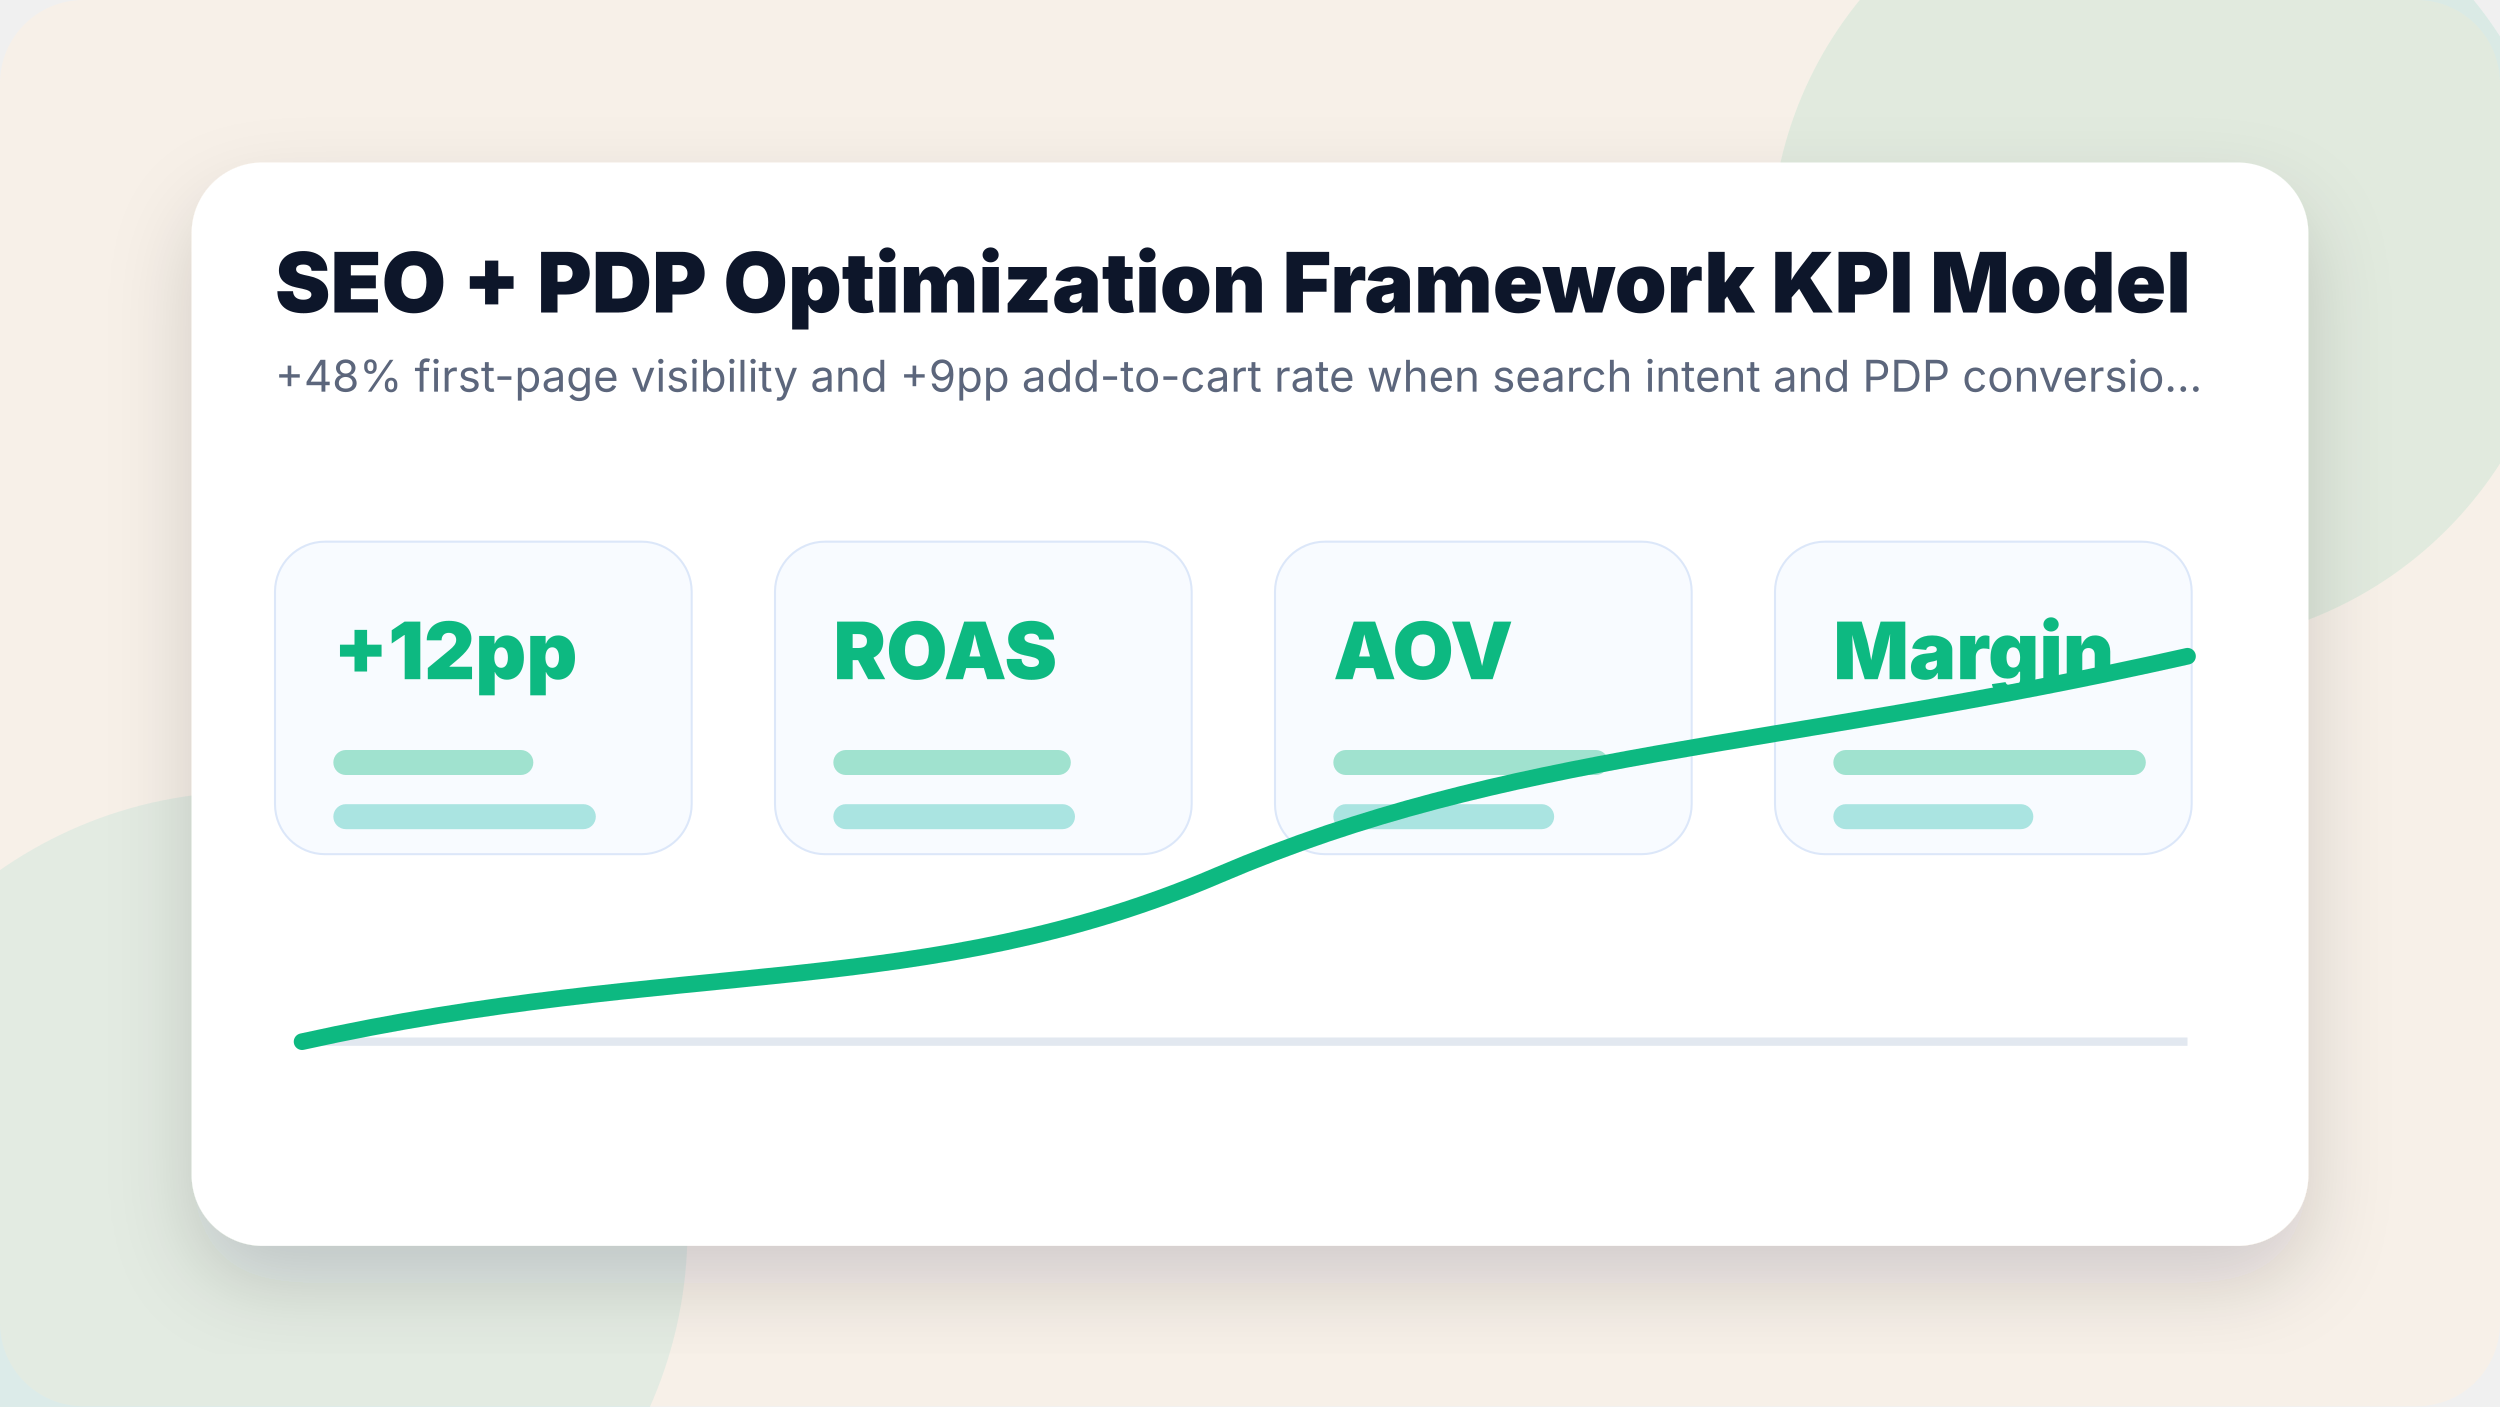
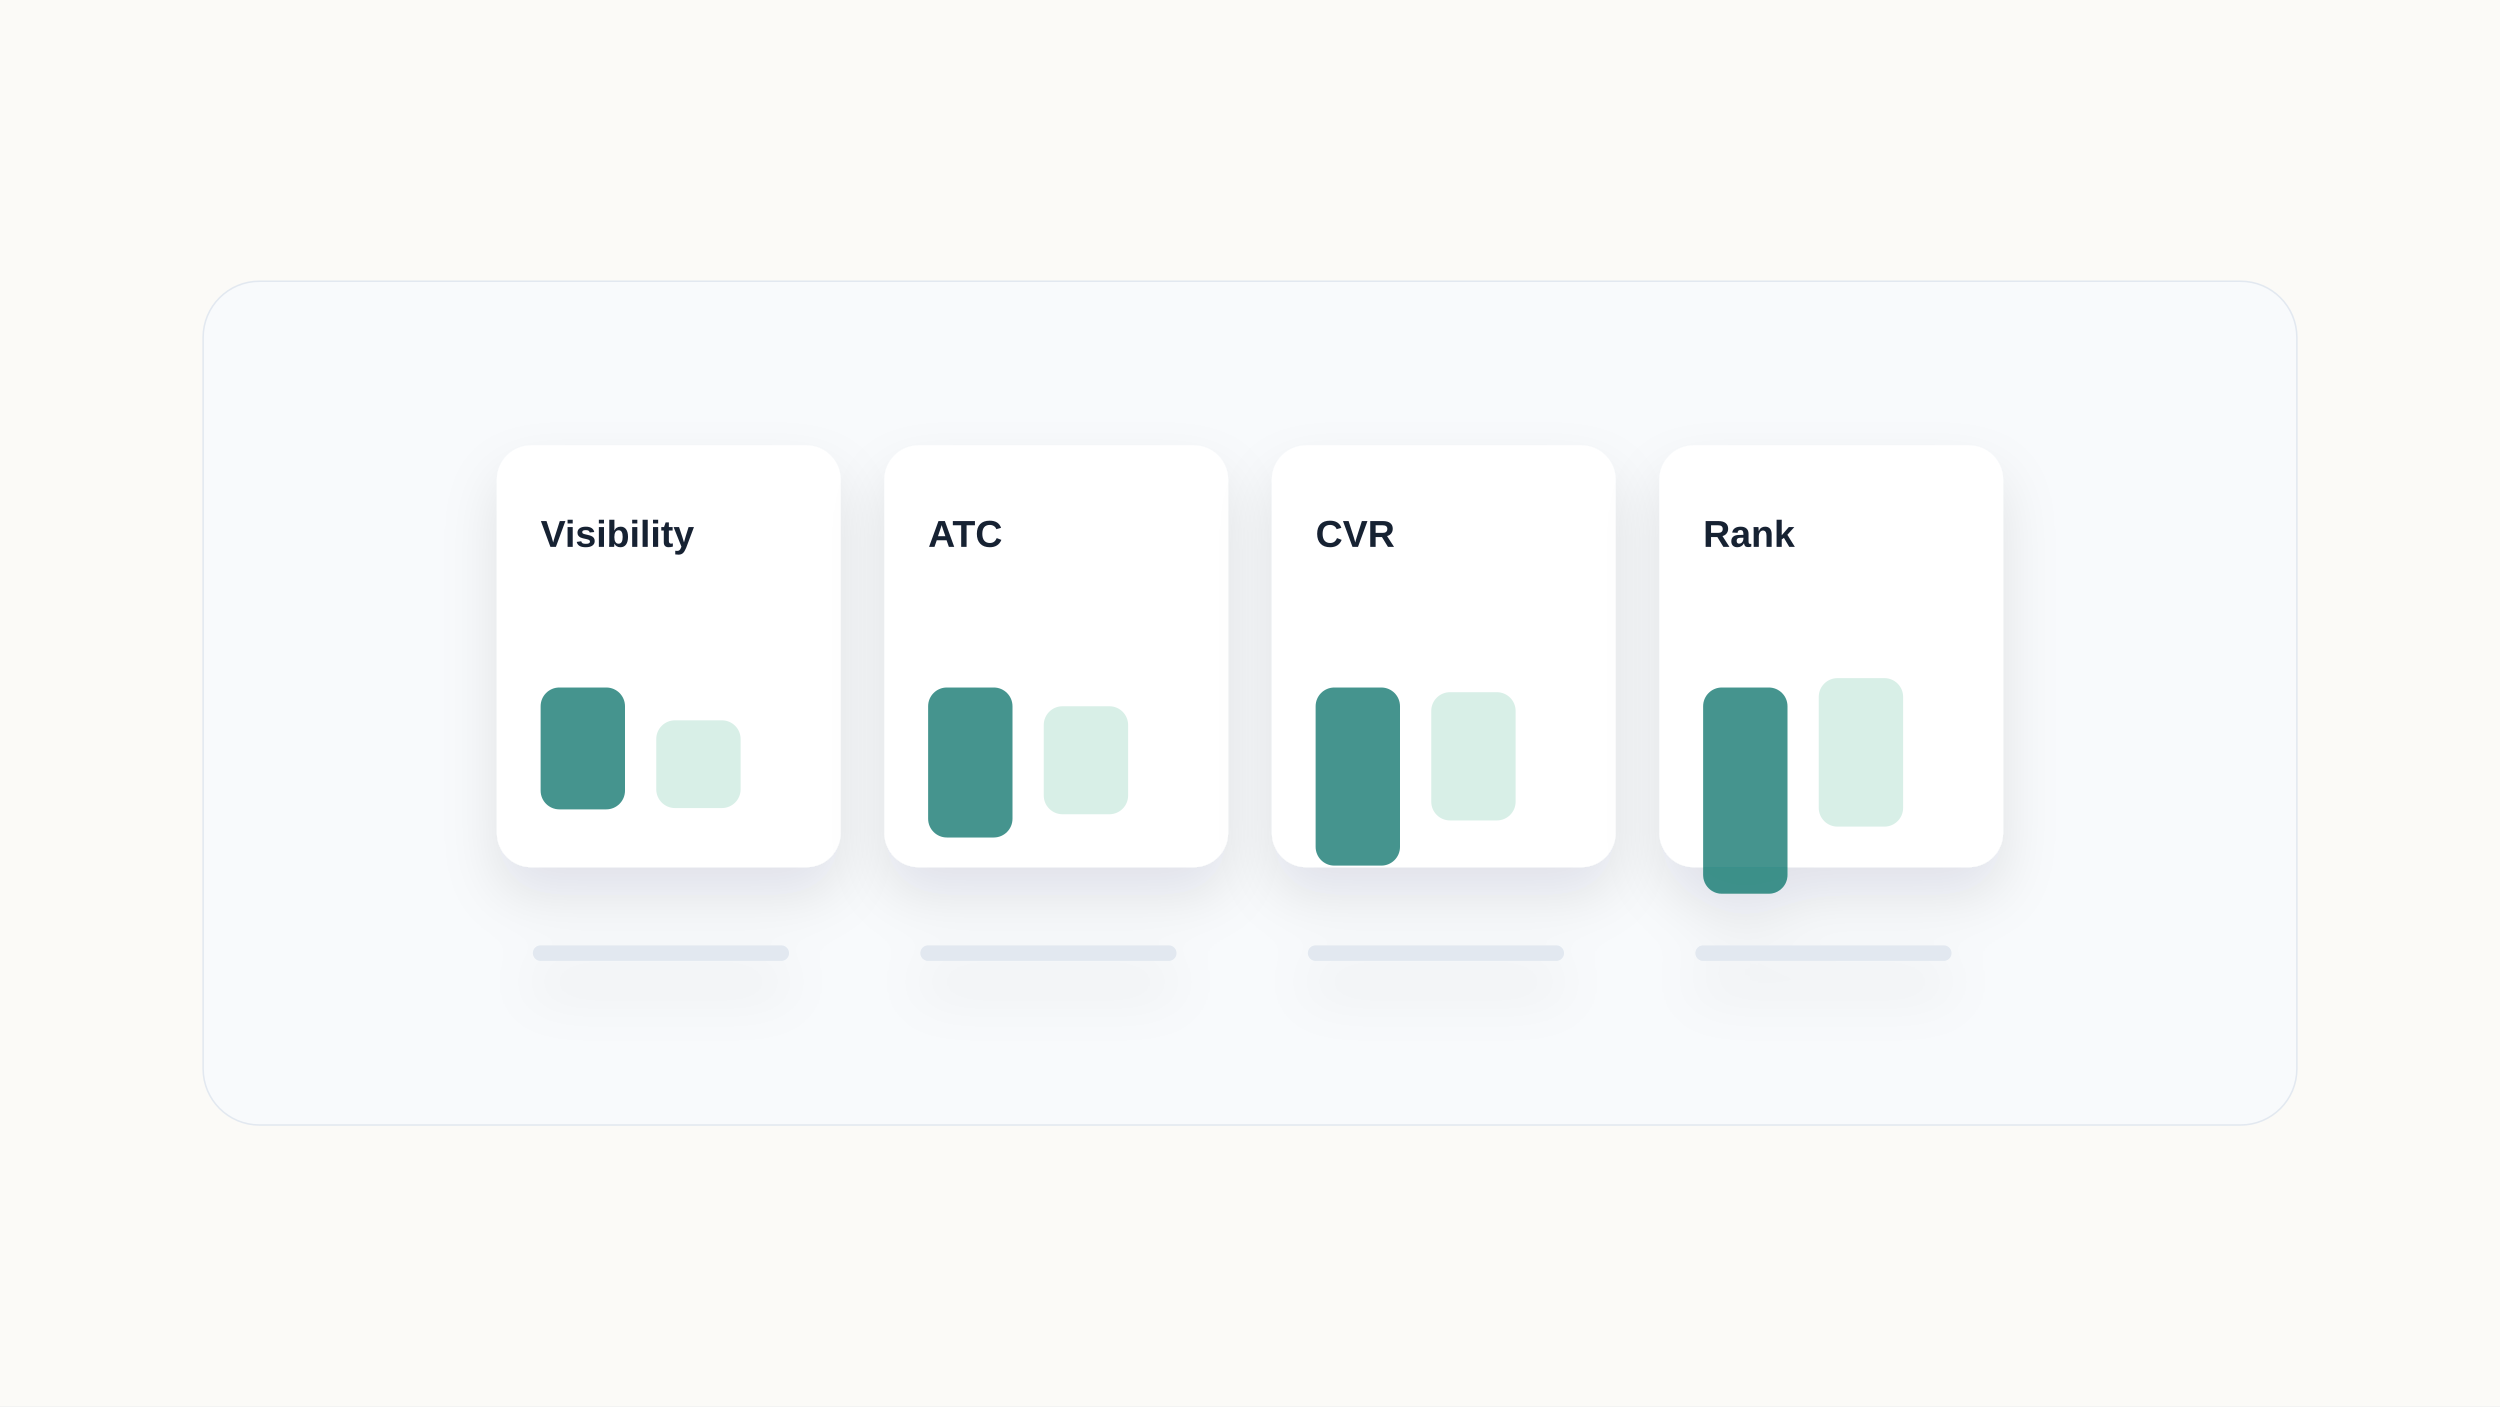
- <svg xmlns="http://www.w3.org/2000/svg" width="1200" height="675" viewBox="0 0 1200 675">
+ <svg xmlns="http://www.w3.org/2000/svg" width="1600" height="900" viewBox="0 0 1600 900" role="img">
  <defs>
-     <filter id="shadow">
-       <feDropShadow dx="0" dy="18" stdDeviation="20" flood-color="#0f172a" flood-opacity="0.16" />
+     <filter id="shadow" x="-20%" y="-20%" width="140%" height="150%">
+       <feDropShadow dx="0" dy="18" stdDeviation="18" flood-color="#0f172a" flood-opacity="0.10" />
    </filter>
  </defs>
-   <rect width="1200" height="675" rx="40" fill="#f7f0e8" />
-   <circle cx="1040" cy="120" r="190" fill="#10b981" opacity="0.10" />
-   <circle cx="120" cy="590" r="210" fill="#14b8a6" opacity="0.09" />
+   <rect width="1600" height="900" fill="#fbfaf7" />
+   <rect x="130" y="180" width="1340" height="540" rx="36" fill="#f8fafc" stroke="#e2e8f0" />
  <g filter="url(#shadow)">
-     <rect x="92" y="78" width="1016" height="520" rx="34" fill="#ffffff" />
-     <text x="132" y="150" font-family="Inter, Arial" font-size="40" font-weight="900" fill="#0f172a">SEO + PDP Optimization Framework KPI Model</text>
-     <text x="132" y="188" font-family="Inter, Arial" font-size="21" fill="#5b667b">+48% first-page visibility and +9pp add-to-cart rate when search intent and PDP conversio...</text>
-     <rect x="132" y="260" width="200" height="150" rx="24" fill="#f8fbff" stroke="#dce7f9" />
-     <text x="160" y="326" font-family="Inter, Arial" font-size="38" font-weight="900" fill="#10b981">+12pp</text>
-     <rect x="160" y="360" width="96" height="12" rx="6" fill="#10b981" opacity="0.38" />
-     <rect x="160" y="386" width="126" height="12" rx="6" fill="#14b8a6" opacity="0.34" />
-     <rect x="372" y="260" width="200" height="150" rx="24" fill="#f8fbff" stroke="#dce7f9" />
-     <text x="400" y="326" font-family="Inter, Arial" font-size="38" font-weight="900" fill="#10b981">ROAS</text>
-     <rect x="400" y="360" width="114" height="12" rx="6" fill="#10b981" opacity="0.38" />
-     <rect x="400" y="386" width="116" height="12" rx="6" fill="#14b8a6" opacity="0.34" />
-     <rect x="612" y="260" width="200" height="150" rx="24" fill="#f8fbff" stroke="#dce7f9" />
-     <text x="640" y="326" font-family="Inter, Arial" font-size="38" font-weight="900" fill="#10b981">AOV</text>
-     <rect x="640" y="360" width="132" height="12" rx="6" fill="#10b981" opacity="0.38" />
-     <rect x="640" y="386" width="106" height="12" rx="6" fill="#14b8a6" opacity="0.34" />
-     <rect x="852" y="260" width="200" height="150" rx="24" fill="#f8fbff" stroke="#dce7f9" />
-     <text x="880" y="326" font-family="Inter, Arial" font-size="38" font-weight="900" fill="#10b981">Margin</text>
-     <rect x="880" y="360" width="150" height="12" rx="6" fill="#10b981" opacity="0.38" />
-     <rect x="880" y="386" width="96" height="12" rx="6" fill="#14b8a6" opacity="0.34" />
-     <path d="M145 500 L1050 500" stroke="#e2e8f0" stroke-width="4" />
-     <path d="M145 500 C325 460 445 480 585 420 S850 360 1050 315" fill="none" stroke="#10b981" stroke-width="8" stroke-linecap="round" />
+     <rect x="318" y="285" width="220" height="270" rx="22" fill="#fff" />
+     <text x="346" y="350" font-family="Arial, sans-serif" font-size="24" font-weight="700" fill="#172033">Visibility</text>
+     <rect x="346" y="440" width="54" height="78" rx="12" fill="#0f766e" opacity="0.78" />
+     <rect x="420" y="461" width="54" height="56.16" rx="12" fill="#d8efe7" />
+     <path d="M346 610h154" stroke="#e2e8f0" stroke-width="10" stroke-linecap="round" />
+   </g>
+   <g filter="url(#shadow)">
+     <rect x="566" y="285" width="220" height="270" rx="22" fill="#fff" />
+     <text x="594" y="350" font-family="Arial, sans-serif" font-size="24" font-weight="700" fill="#172033">ATC</text>
+     <rect x="594" y="440" width="54" height="96" rx="12" fill="#0f766e" opacity="0.78" />
+     <rect x="668" y="452" width="54" height="69.12" rx="12" fill="#d8efe7" />
+     <path d="M594 610h154" stroke="#e2e8f0" stroke-width="10" stroke-linecap="round" />
+   </g>
+   <g filter="url(#shadow)">
+     <rect x="814" y="285" width="220" height="270" rx="22" fill="#fff" />
+     <text x="842" y="350" font-family="Arial, sans-serif" font-size="24" font-weight="700" fill="#172033">CVR</text>
+     <rect x="842" y="440" width="54" height="114" rx="12" fill="#0f766e" opacity="0.78" />
+     <rect x="916" y="443" width="54" height="82.08" rx="12" fill="#d8efe7" />
+     <path d="M842 610h154" stroke="#e2e8f0" stroke-width="10" stroke-linecap="round" />
+   </g>
+   <g filter="url(#shadow)">
+     <rect x="1062" y="285" width="220" height="270" rx="22" fill="#fff" />
+     <text x="1090" y="350" font-family="Arial, sans-serif" font-size="24" font-weight="700" fill="#172033">Rank</text>
+     <rect x="1090" y="440" width="54" height="132" rx="12" fill="#0f766e" opacity="0.78" />
+     <rect x="1164" y="434" width="54" height="95.04" rx="12" fill="#d8efe7" />
+     <path d="M1090 610h154" stroke="#e2e8f0" stroke-width="10" stroke-linecap="round" />
  </g>
</svg>
